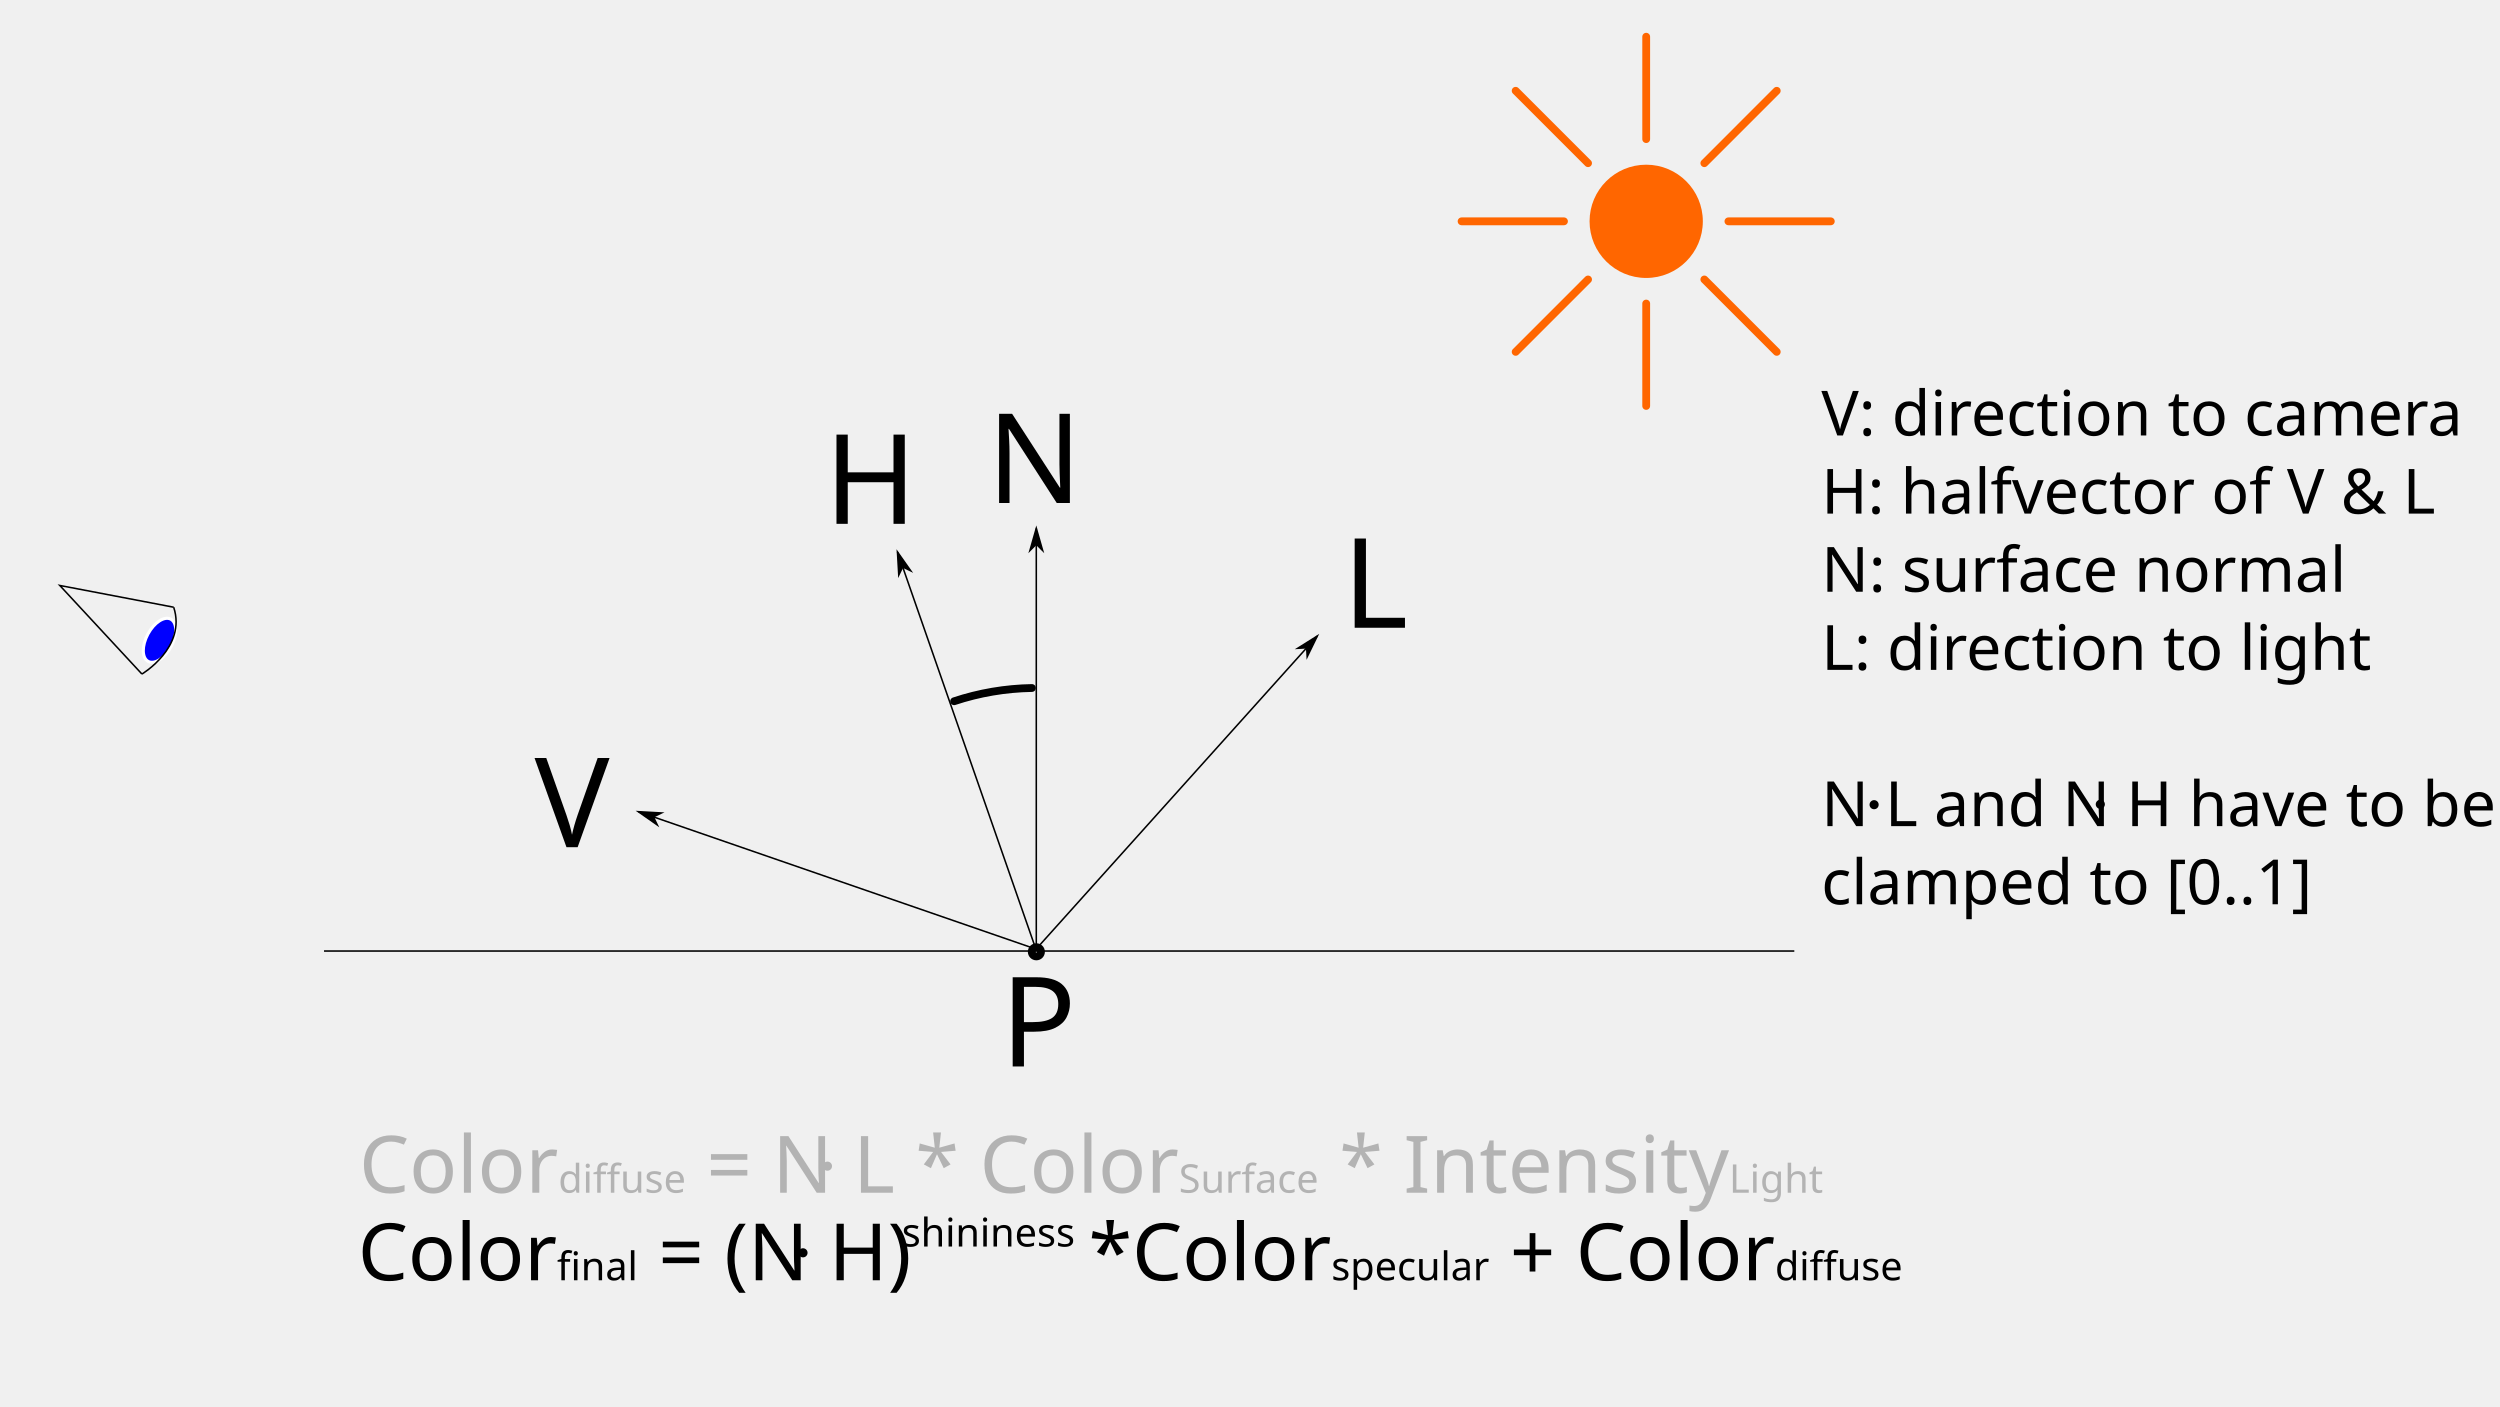
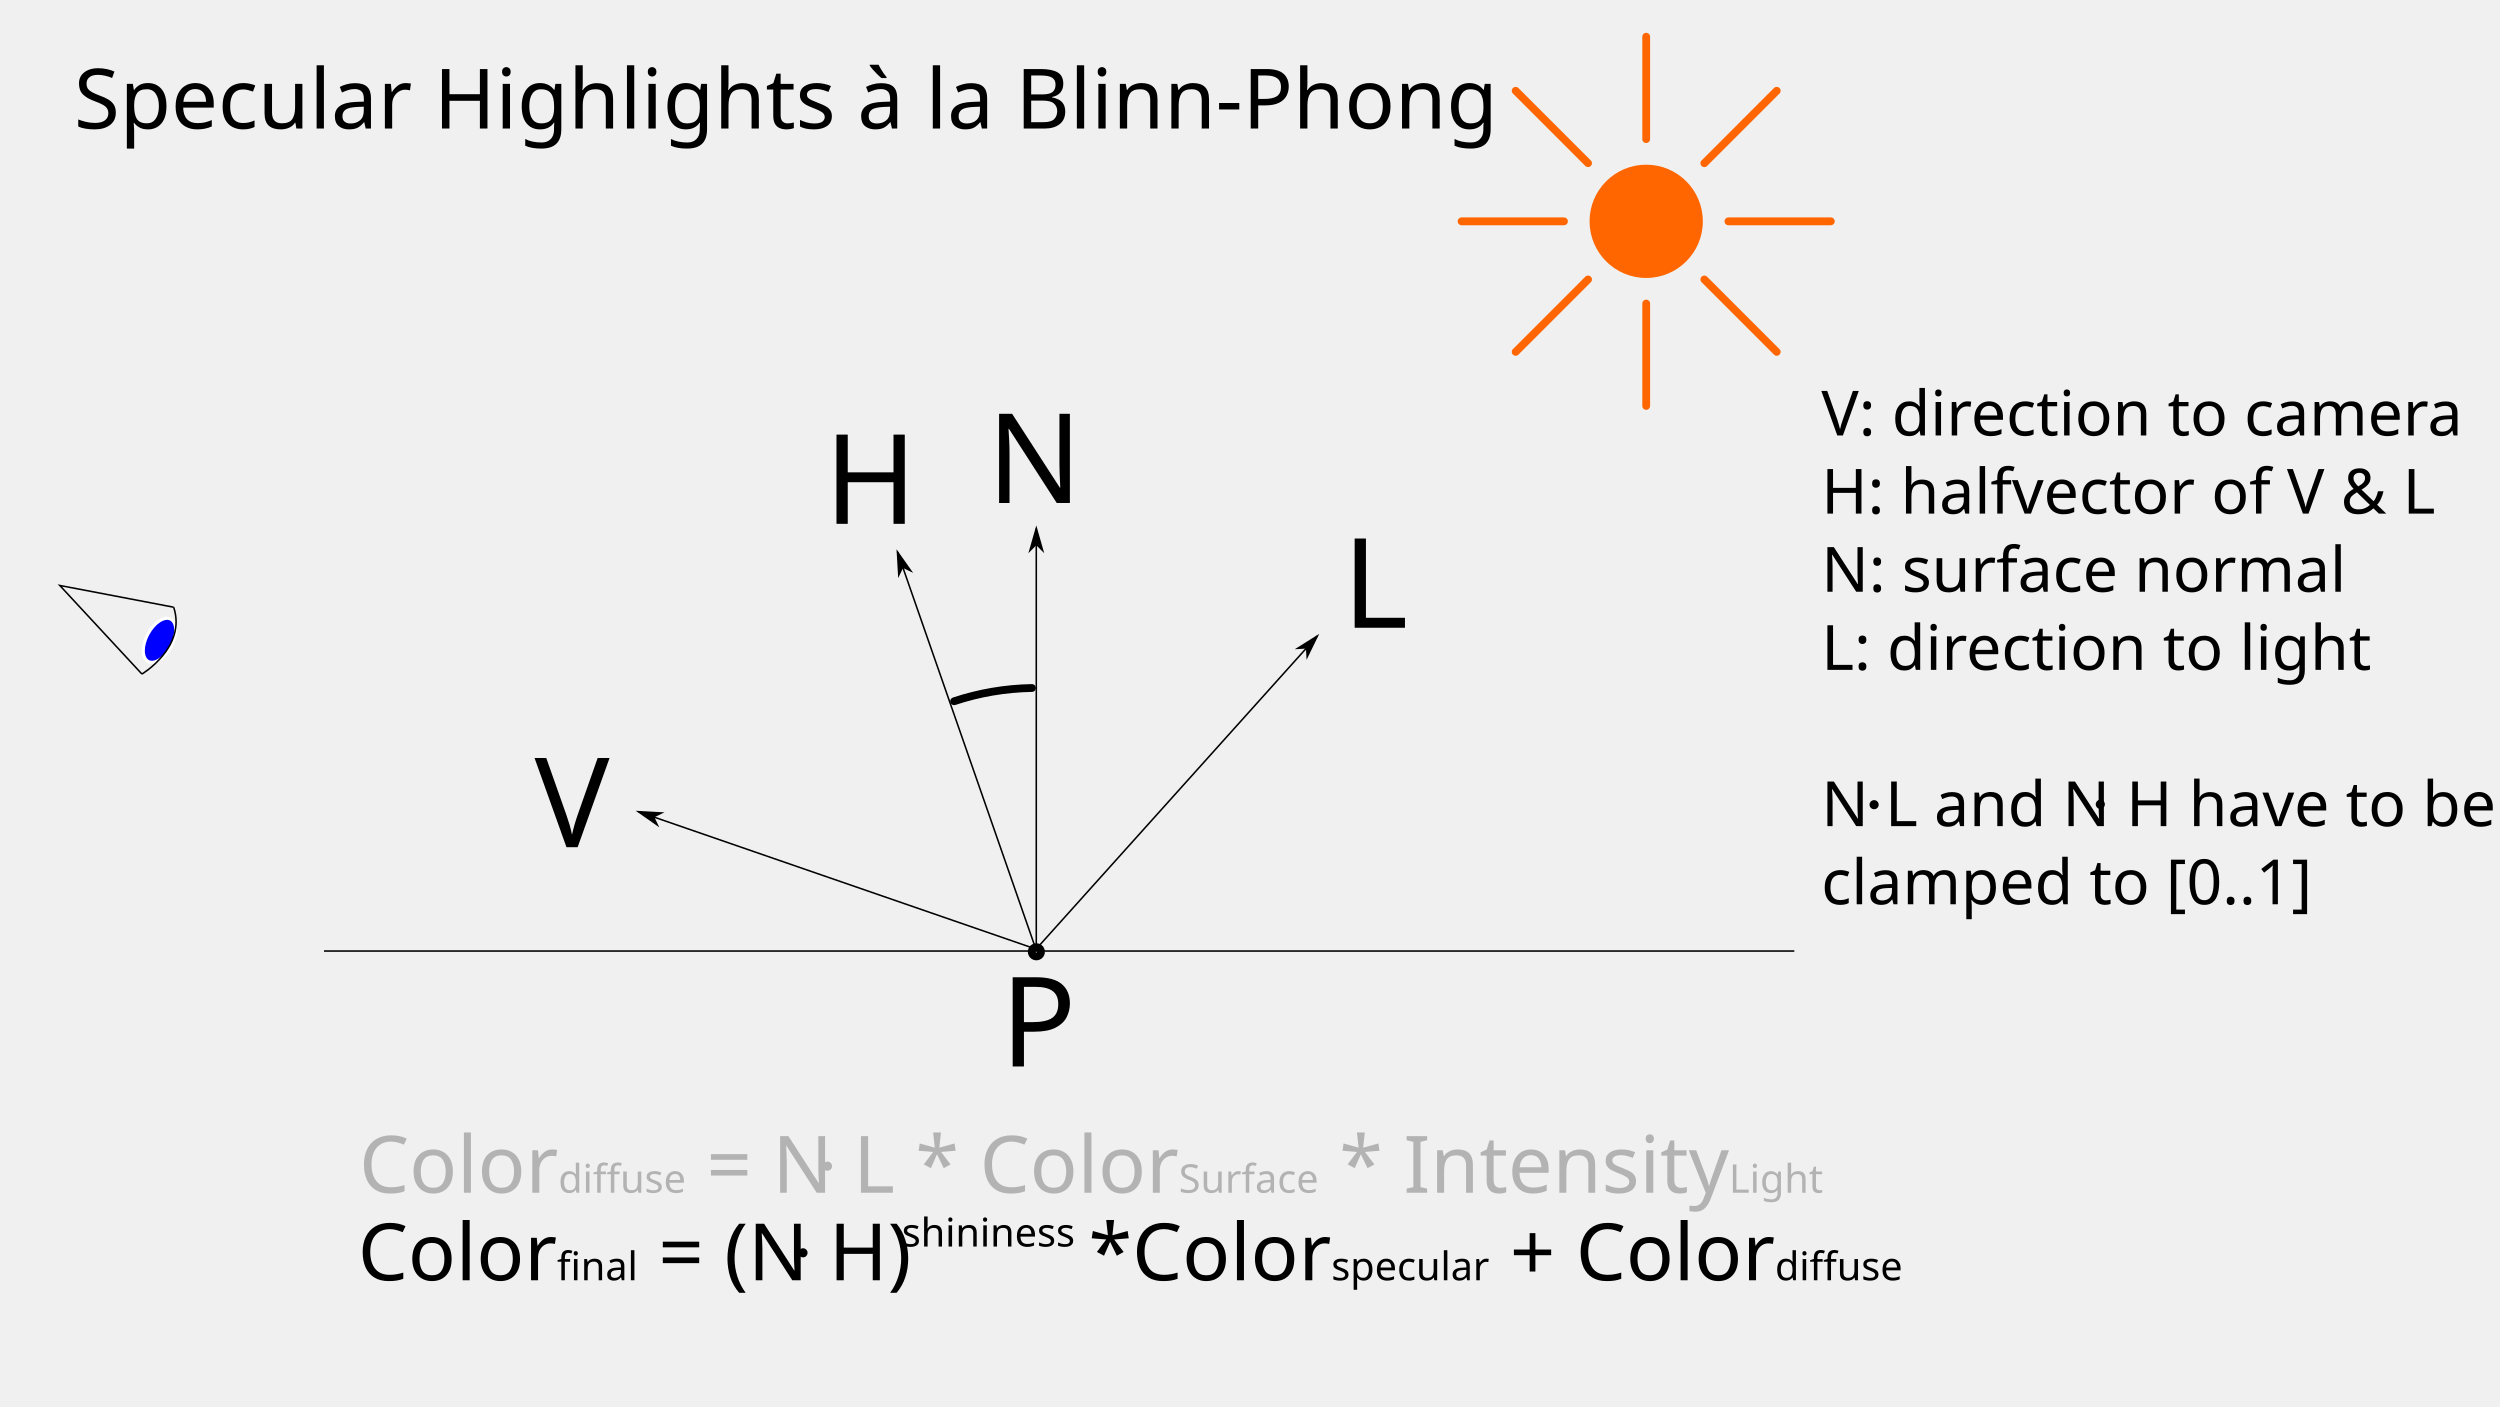
<svg xmlns="http://www.w3.org/2000/svg" id="svg1417" version="1.1" viewBox="0 0 423.333 238.125" height="900" width="1600">
  <defs id="defs1411">
    <marker orient="auto" refY="0.0" refX="0.0" id="marker2465" style="overflow:visible;">
      <path id="path2463" d="M 0.0,0.0 L 5.0,-5.0 L -12.5,0.0 L 5.0,5.0 L 0.0,0.0 z " style="fill-rule:evenodd;stroke:#000000;stroke-width:1pt;stroke-opacity:1;fill:#000000;fill-opacity:1" transform="scale(0.8) rotate(180) translate(12.5,0)" />
    </marker>
    <marker style="overflow:visible;" id="Arrow1Lend" refX="0.0" refY="0.0" orient="auto">
      <path transform="scale(0.8) rotate(180) translate(12.5,0)" style="fill-rule:evenodd;stroke:#000000;stroke-width:1pt;stroke-opacity:1;fill:#000000;fill-opacity:1" d="M 0.0,0.0 L 5.0,-5.0 L -12.5,0.0 L 5.0,5.0 L 0.0,0.0 z " id="path2101" />
    </marker>
    <marker style="overflow:visible" id="Arrow1Lstart" refX="0.0" refY="0.0" orient="auto">
      <path transform="scale(0.8) translate(12.5,0)" style="fill-rule:evenodd;stroke:#000000;stroke-width:1pt;stroke-opacity:1;fill:#000000;fill-opacity:1" d="M 0.0,0.0 L 5.0,-5.0 L -12.5,0.0 L 5.0,5.0 L 0.0,0.0 z " id="path2098" />
    </marker>
    <marker orient="auto" refY="0" refX="0" id="marker2465-3" style="overflow:visible">
      <path id="path2463-6" d="M 0,0 5,-5 -12.5,0 5,5 Z" style="fill:#000000;fill-opacity:1;fill-rule:evenodd;stroke:#000000;stroke-width:1pt;stroke-opacity:1" transform="matrix(-0.8,0,0,-0.8,-10,0)" />
    </marker>
    <marker orient="auto" refY="0" refX="0" id="marker2465-5" style="overflow:visible">
      <path id="path2463-3" d="M 0,0 5,-5 -12.5,0 5,5 Z" style="fill:#000000;fill-opacity:1;fill-rule:evenodd;stroke:#000000;stroke-width:1pt;stroke-opacity:1" transform="matrix(-0.8,0,0,-0.8,-10,0)" />
    </marker>
    <marker orient="auto" refY="0" refX="0" id="marker2465-6" style="overflow:visible">
      <path id="path2463-2" d="M 0,0 5,-5 -12.5,0 5,5 Z" style="fill:#000000;fill-opacity:1;fill-rule:evenodd;stroke:#000000;stroke-width:1pt;stroke-opacity:1" transform="matrix(-0.8,0,0,-0.8,-10,0)" />
    </marker>
    <marker orient="auto" refY="0" refX="0" id="marker2465-6-9" style="overflow:visible">
      <path id="path2463-2-4" d="M 0,0 5,-5 -12.5,0 5,5 Z" style="fill:#000000;fill-opacity:1;fill-rule:evenodd;stroke:#000000;stroke-width:1pt;stroke-opacity:1" transform="matrix(-0.8,0,0,-0.8,-10,0)" />
    </marker>
  </defs>
  <text xml:space="preserve" style="font-style:normal;font-variant:normal;font-weight:normal;font-stretch:normal;font-size:10.583px;line-height:125%;font-family:Ubuntu;-inkscape-font-specification:'Ubuntu, Normal';font-variant-ligatures:normal;font-variant-caps:normal;font-variant-numeric:normal;font-feature-settings:normal;text-align:start;letter-spacing:0px;word-spacing:0px;writing-mode:lr-tb;text-anchor:start;fill:#000000;fill-opacity:1;stroke:none;stroke-width:0.265px;stroke-linecap:butt;stroke-linejoin:miter;stroke-opacity:1" x="308.412" y="73.744" id="text307">
    <tspan id="tspan305" x="308.412" y="73.744" style="font-style:normal;font-variant:normal;font-weight:normal;font-stretch:normal;font-size:10.583px;font-family:Ubuntu;-inkscape-font-specification:'Ubuntu, Normal';font-variant-ligatures:normal;font-variant-caps:normal;font-variant-numeric:normal;font-feature-settings:normal;text-align:start;writing-mode:lr-tb;text-anchor:start;stroke-width:0.265px">V: direction to camera</tspan>
    <tspan x="308.412" y="86.973" style="font-style:normal;font-variant:normal;font-weight:normal;font-stretch:normal;font-size:10.583px;font-family:Ubuntu;-inkscape-font-specification:'Ubuntu, Normal';font-variant-ligatures:normal;font-variant-caps:normal;font-variant-numeric:normal;font-feature-settings:normal;text-align:start;writing-mode:lr-tb;text-anchor:start;stroke-width:0.265px" id="tspan311">H: halfvector of V &amp; L</tspan>
    <tspan x="308.412" y="100.202" style="font-style:normal;font-variant:normal;font-weight:normal;font-stretch:normal;font-size:10.583px;font-family:Ubuntu;-inkscape-font-specification:'Ubuntu, Normal';font-variant-ligatures:normal;font-variant-caps:normal;font-variant-numeric:normal;font-feature-settings:normal;text-align:start;writing-mode:lr-tb;text-anchor:start;stroke-width:0.265px" id="tspan313">N: surface normal</tspan>
    <tspan x="308.412" y="113.431" style="font-style:normal;font-variant:normal;font-weight:normal;font-stretch:normal;font-size:10.583px;font-family:Ubuntu;-inkscape-font-specification:'Ubuntu, Normal';font-variant-ligatures:normal;font-variant-caps:normal;font-variant-numeric:normal;font-feature-settings:normal;text-align:start;writing-mode:lr-tb;text-anchor:start;stroke-width:0.265px" id="tspan367">L: direction to light</tspan>
    <tspan x="308.412" y="126.66" style="font-style:normal;font-variant:normal;font-weight:normal;font-stretch:normal;font-size:10.583px;font-family:Ubuntu;-inkscape-font-specification:'Ubuntu, Normal';font-variant-ligatures:normal;font-variant-caps:normal;font-variant-numeric:normal;font-feature-settings:normal;text-align:start;writing-mode:lr-tb;text-anchor:start;stroke-width:0.265px" id="tspan384" />
    <tspan x="308.412" y="139.89" style="font-style:normal;font-variant:normal;font-weight:normal;font-stretch:normal;font-size:10.583px;font-family:Ubuntu;-inkscape-font-specification:'Ubuntu, Normal';font-variant-ligatures:normal;font-variant-caps:normal;font-variant-numeric:normal;font-feature-settings:normal;text-align:start;writing-mode:lr-tb;text-anchor:start;stroke-width:0.265px" id="tspan386">N L and N H have to be</tspan>
    <tspan x="308.412" y="153.119" style="font-style:normal;font-variant:normal;font-weight:normal;font-stretch:normal;font-size:10.583px;font-family:Ubuntu;-inkscape-font-specification:'Ubuntu, Normal';font-variant-ligatures:normal;font-variant-caps:normal;font-variant-numeric:normal;font-feature-settings:normal;text-align:start;writing-mode:lr-tb;text-anchor:start;stroke-width:0.265px" id="tspan388">clamped to [0..1]</tspan>
  </text>
  <g id="g436" transform="translate(-28.89014,-14.04382)">
    <path id="path1419" d="M 83.756,175.085 H 332.728" style="fill:none;fill-rule:evenodd;stroke:#000000;stroke-width:0.265px;stroke-linecap:butt;stroke-linejoin:miter;stroke-opacity:1" />
    <path id="path1421" d="M 204.369,174.717 V 103.529" style="fill:none;fill-rule:evenodd;stroke:#000000;stroke-width:0.265px;stroke-linecap:butt;stroke-linejoin:miter;stroke-opacity:1;marker-end:url(#Arrow1Lend)" />
    <g transform="translate(-2.553558,-63.63684)" id="g2065">
      <circle style="opacity:1;fill:#ff6600;fill-opacity:1;stroke:none;stroke-width:0.529;stroke-linecap:round;stroke-linejoin:round;stroke-miterlimit:4;stroke-dasharray:none;stroke-dashoffset:0;stroke-opacity:1" id="path1423" cx="310.2" cy="115.159" r="9.59" />
      <g id="g1987" transform="translate(0.7377086,0.8299015)">
        <path id="path1425" d="M 309.462,100.405 V 83.069" style="fill:#ff6600;fill-rule:evenodd;stroke:#ff6600;stroke-width:1.323;stroke-linecap:round;stroke-linejoin:round;stroke-miterlimit:4;stroke-dasharray:none;stroke-opacity:1" />
        <path id="path1425-5" d="M 309.462,145.589 V 128.253" style="fill:#ff6600;fill-rule:evenodd;stroke:#ff6600;stroke-width:1.323;stroke-linecap:round;stroke-linejoin:round;stroke-miterlimit:4;stroke-dasharray:none;stroke-opacity:1" />
      </g>
      <g id="g1987-6" transform="rotate(90,309.416,115.1126)">
        <path id="path1425-51" d="M 309.462,100.405 V 83.069" style="fill:#ff6600;fill-rule:evenodd;stroke:#ff6600;stroke-width:1.323;stroke-linecap:round;stroke-linejoin:round;stroke-miterlimit:4;stroke-dasharray:none;stroke-opacity:1" />
        <path id="path1425-5-4" d="M 309.462,145.589 V 128.253" style="fill:#ff6600;fill-rule:evenodd;stroke:#ff6600;stroke-width:1.323;stroke-linecap:round;stroke-linejoin:round;stroke-miterlimit:4;stroke-dasharray:none;stroke-opacity:1" />
      </g>
      <g id="g1987-6-1" transform="rotate(135,309.6591,114.8966)">
        <path id="path1425-51-7" d="M 309.462,100.405 V 83.069" style="fill:#ff6600;fill-rule:evenodd;stroke:#ff6600;stroke-width:1.323;stroke-linecap:round;stroke-linejoin:round;stroke-miterlimit:4;stroke-dasharray:none;stroke-opacity:1" />
        <path id="path1425-5-4-0" d="M 309.462,145.589 V 128.253" style="fill:#ff6600;fill-rule:evenodd;stroke:#ff6600;stroke-width:1.323;stroke-linecap:round;stroke-linejoin:round;stroke-miterlimit:4;stroke-dasharray:none;stroke-opacity:1" />
      </g>
      <g id="g1987-6-1-0" transform="rotate(-135,310.0028,114.591)">
        <path id="path1425-51-7-6" d="M 309.462,100.405 V 83.069" style="fill:#ff6600;fill-rule:evenodd;stroke:#ff6600;stroke-width:1.323;stroke-linecap:round;stroke-linejoin:round;stroke-miterlimit:4;stroke-dasharray:none;stroke-opacity:1" />
        <path id="path1425-5-4-0-1" d="M 309.462,145.589 V 128.253" style="fill:#ff6600;fill-rule:evenodd;stroke:#ff6600;stroke-width:1.323;stroke-linecap:round;stroke-linejoin:round;stroke-miterlimit:4;stroke-dasharray:none;stroke-opacity:1" />
      </g>
    </g>
    <text id="text2069" y="194.634" x="198.326" style="font-style:normal;font-variant:normal;font-weight:normal;font-stretch:normal;font-size:21.167px;line-height:125%;font-family:Ubuntu;-inkscape-font-specification:'Ubuntu, Normal';font-variant-ligatures:normal;font-variant-caps:normal;font-variant-numeric:normal;font-feature-settings:normal;text-align:start;letter-spacing:0px;word-spacing:0px;writing-mode:lr-tb;text-anchor:start;fill:#000000;fill-opacity:1;stroke:none;stroke-width:0.265px;stroke-linecap:butt;stroke-linejoin:miter;stroke-opacity:1" xml:space="preserve">
      <tspan style="font-style:normal;font-variant:normal;font-weight:normal;font-stretch:normal;font-size:21.167px;font-family:Ubuntu;-inkscape-font-specification:'Ubuntu, Normal';font-variant-ligatures:normal;font-variant-caps:normal;font-variant-numeric:normal;font-feature-settings:normal;text-align:start;writing-mode:lr-tb;text-anchor:start;stroke-width:0.265px" y="194.634" x="198.326" id="tspan2067">P</tspan>
    </text>
    <text id="text2073" y="99.221" x="196.022" style="font-style:normal;font-variant:normal;font-weight:normal;font-stretch:normal;font-size:21.167px;line-height:125%;font-family:Ubuntu;-inkscape-font-specification:'Ubuntu, Normal';font-variant-ligatures:normal;font-variant-caps:normal;font-variant-numeric:normal;font-feature-settings:normal;text-align:start;letter-spacing:0px;word-spacing:0px;writing-mode:lr-tb;text-anchor:start;fill:#000000;fill-opacity:1;stroke:none;stroke-width:0.265px;stroke-linecap:butt;stroke-linejoin:miter;stroke-opacity:1" xml:space="preserve">
      <tspan style="font-style:normal;font-variant:normal;font-weight:normal;font-stretch:normal;font-size:21.167px;font-family:Ubuntu;-inkscape-font-specification:'Ubuntu, Normal';font-variant-ligatures:normal;font-variant-caps:normal;font-variant-numeric:normal;font-feature-settings:normal;text-align:start;writing-mode:lr-tb;text-anchor:start;stroke-width:0.265px" y="99.221" x="196.022" id="tspan2071">N</tspan>
    </text>
    <text id="text2077" y="120.343" x="256.233" style="font-style:normal;font-variant:normal;font-weight:normal;font-stretch:normal;font-size:21.167px;line-height:125%;font-family:Ubuntu;-inkscape-font-specification:'Ubuntu, Normal';font-variant-ligatures:normal;font-variant-caps:normal;font-variant-numeric:normal;font-feature-settings:normal;text-align:start;letter-spacing:0px;word-spacing:0px;writing-mode:lr-tb;text-anchor:start;fill:#000000;fill-opacity:1;stroke:none;stroke-width:0.265px;stroke-linecap:butt;stroke-linejoin:miter;stroke-opacity:1" xml:space="preserve">
      <tspan style="font-style:normal;font-variant:normal;font-weight:normal;font-stretch:normal;font-size:21.167px;font-family:Ubuntu;-inkscape-font-specification:'Ubuntu, Normal';font-variant-ligatures:normal;font-variant-caps:normal;font-variant-numeric:normal;font-feature-settings:normal;text-align:start;writing-mode:lr-tb;text-anchor:start;stroke-width:0.265px" y="120.343" x="256.233" id="tspan2075">L</tspan>
    </text>
    <path id="path1421-0" d="M 204.369,174.717 251.939,121.757" style="fill:none;fill-rule:evenodd;stroke:#000000;stroke-width:0.265px;stroke-linecap:butt;stroke-linejoin:miter;stroke-opacity:1;marker-end:url(#marker2465)" />
    <circle r="0.782" cy="175.215" cx="204.382" id="path2096" style="opacity:1;fill:none;fill-opacity:1;stroke:#000000;stroke-width:1.323;stroke-linecap:round;stroke-linejoin:round;stroke-miterlimit:4;stroke-dasharray:none;stroke-dashoffset:0;stroke-opacity:1" />
    <text id="text2531" y="216.011" x="89.706" style="font-style:normal;font-variant:normal;font-weight:normal;font-stretch:normal;font-size:20.126px;line-height:125%;font-family:Aerosol;-inkscape-font-specification:Aerosol;letter-spacing:0px;word-spacing:0px;fill:#b3b3b3;fill-opacity:1;stroke:none;stroke-width:0.265px;stroke-linecap:butt;stroke-linejoin:miter;stroke-opacity:1" xml:space="preserve">
      <tspan style="font-style:normal;font-variant:normal;font-weight:normal;font-stretch:normal;font-size:13.418px;font-family:Ubuntu;-inkscape-font-specification:'Ubuntu, Normal';font-variant-ligatures:normal;font-variant-caps:normal;font-variant-numeric:normal;font-feature-settings:normal;text-align:start;writing-mode:lr-tb;text-anchor:start;fill:#b3b3b3;stroke-width:0.265px" y="216.011" x="89.706" id="tspan2529">Color<tspan id="tspan2533" style="font-style:normal;font-variant:normal;font-weight:normal;font-stretch:normal;font-size:6.709px;font-family:Ubuntu;-inkscape-font-specification:'Ubuntu, Normal';font-variant-ligatures:normal;font-variant-caps:normal;font-variant-numeric:normal;font-feature-settings:normal;text-align:start;writing-mode:lr-tb;text-anchor:start;fill:#b3b3b3;stroke-width:0.265px">diffuse</tspan> = N L * Color<tspan id="tspan2537" style="font-style:normal;font-variant:normal;font-weight:normal;font-stretch:normal;font-size:6.709px;font-family:Ubuntu;-inkscape-font-specification:'Ubuntu, Normal';font-variant-ligatures:normal;font-variant-caps:normal;font-variant-numeric:normal;font-feature-settings:normal;text-align:start;writing-mode:lr-tb;text-anchor:start;fill:#b3b3b3;stroke-width:0.265px">Surface</tspan> * Intensity<tspan id="tspan2535" style="font-style:normal;font-variant:normal;font-weight:normal;font-stretch:normal;font-size:6.709px;font-family:Ubuntu;-inkscape-font-specification:'Ubuntu, Normal';font-variant-ligatures:normal;font-variant-caps:normal;font-variant-numeric:normal;font-feature-settings:normal;text-align:start;writing-mode:lr-tb;text-anchor:start;fill:#b3b3b3;stroke-width:0.265px">Light</tspan>
      </tspan>
    </text>
    <path d="M 169.566,210.982 A 0.773,0.773 0 0 1 169.539,212.074 0.773,0.773 0 0 1 168.447,212.049 0.773,0.773 0 0 1 168.47,210.957 0.773,0.773 0 0 1 169.563,210.979" id="path2541" style="opacity:1;fill:#b3b3b3;fill-opacity:1;stroke:none;stroke-width:1.323;stroke-linecap:round;stroke-linejoin:round;stroke-miterlimit:4;stroke-dasharray:none;stroke-dashoffset:0;stroke-opacity:1" />
    <g transform="rotate(-11.22741,-204.8273,660.4653)" id="g1100">
      <g transform="rotate(-5.970875,929.446,349.7986)" id="g137">
        <ellipse transform="rotate(-44.53343)" ry="2.232" rx="4.057" cy="198.336" cx="53.387" id="path1091" style="opacity:1;fill:#0000ff;fill-opacity:1;stroke:#ffffff;stroke-width:0.529;stroke-linecap:round;stroke-linejoin:round;stroke-miterlimit:4;stroke-dasharray:none;stroke-dashoffset:0;stroke-opacity:1" />
        <path id="path1093" d="M 172.62,108.519 163.768,90.077 181.104,99.298" style="fill:none;fill-rule:evenodd;stroke:#000000;stroke-width:0.265px;stroke-linecap:butt;stroke-linejoin:miter;stroke-opacity:1" />
        <path id="path1095" d="M 181.104,99.298 C 181.227,106.433 172.62,108.519 172.62,108.519" style="fill:none;fill-rule:evenodd;stroke:#000000;stroke-width:0.265px;stroke-linecap:butt;stroke-linejoin:miter;stroke-opacity:1" />
      </g>
    </g>
    <path id="path1421-0-5" d="M 204.294,174.755 180.869,107.532" style="fill:none;fill-rule:evenodd;stroke:#000000;stroke-width:0.265px;stroke-linecap:butt;stroke-linejoin:miter;stroke-opacity:1;marker-end:url(#marker2465-5)" />
    <text id="text2073-7" y="102.744" x="168.49" style="font-style:normal;font-variant:normal;font-weight:normal;font-stretch:normal;font-size:21.167px;line-height:125%;font-family:Ubuntu;-inkscape-font-specification:'Ubuntu, Normal';font-variant-ligatures:normal;font-variant-caps:normal;font-variant-numeric:normal;font-feature-settings:normal;text-align:start;letter-spacing:0px;word-spacing:0px;writing-mode:lr-tb;text-anchor:start;fill:#000000;fill-opacity:1;stroke:none;stroke-width:0.265px;stroke-linecap:butt;stroke-linejoin:miter;stroke-opacity:1" xml:space="preserve">
      <tspan y="102.744" x="168.49" id="tspan293">H</tspan>
    </text>
    <text id="text2073-6" y="157.504" x="119.405" style="font-style:normal;font-variant:normal;font-weight:normal;font-stretch:normal;font-size:21.167px;line-height:125%;font-family:Ubuntu;-inkscape-font-specification:'Ubuntu, Normal';font-variant-ligatures:normal;font-variant-caps:normal;font-variant-numeric:normal;font-feature-settings:normal;text-align:start;letter-spacing:0px;word-spacing:0px;writing-mode:lr-tb;text-anchor:start;fill:#000000;fill-opacity:1;stroke:none;stroke-width:0.265px;stroke-linecap:butt;stroke-linejoin:miter;stroke-opacity:1" xml:space="preserve">
      <tspan y="157.504" x="119.405" id="tspan303">V</tspan>
    </text>
    <path id="path1421-0-9-6" d="M 204.294,174.755 137.011,151.501" style="fill:none;fill-rule:evenodd;stroke:#000000;stroke-width:0.265px;stroke-linecap:butt;stroke-linejoin:miter;stroke-opacity:1;marker-end:url(#marker2465-6-9)" />
    <text id="text2531-9" y="230.835" x="89.491" style="font-style:normal;font-variant:normal;font-weight:normal;font-stretch:normal;font-size:20.126px;line-height:125%;font-family:Aerosol;-inkscape-font-specification:Aerosol;letter-spacing:0px;word-spacing:0px;fill:#000000;fill-opacity:1;stroke:none;stroke-width:0.265px;stroke-linecap:butt;stroke-linejoin:miter;stroke-opacity:1" xml:space="preserve">
      <tspan style="font-style:normal;font-variant:normal;font-weight:normal;font-stretch:normal;font-size:13.418px;font-family:Ubuntu;-inkscape-font-specification:'Ubuntu, Normal';font-variant-ligatures:normal;font-variant-caps:normal;font-variant-numeric:normal;font-feature-settings:normal;text-align:start;writing-mode:lr-tb;text-anchor:start;stroke-width:0.265px" y="230.835" x="89.491" id="tspan2529-2">Color<tspan id="tspan2533-2" style="font-style:normal;font-variant:normal;font-weight:normal;font-stretch:normal;font-size:6.709px;font-family:Ubuntu;-inkscape-font-specification:'Ubuntu, Normal';font-variant-ligatures:normal;font-variant-caps:normal;font-variant-numeric:normal;font-feature-settings:normal;text-align:start;writing-mode:lr-tb;text-anchor:start;stroke-width:0.265px">final</tspan> = (N H) </tspan>
    </text>
    <path d="M 190.456,132.788 A 44.176,44.176 0 0 1 203.628,130.546" id="path363" style="opacity:1;fill:none;fill-opacity:1;stroke:#000000;stroke-width:1.323;stroke-linecap:round;stroke-linejoin:round;stroke-miterlimit:4;stroke-dasharray:none;stroke-dashoffset:0;stroke-opacity:1" />
    <path d="M 165.425,225.655 A 0.773,0.773 0 0 1 165.398,226.747 0.773,0.773 0 0 1 164.306,226.722 0.773,0.773 0 0 1 164.33,225.63 0.773,0.773 0 0 1 165.422,225.652" id="path2541-7" style="opacity:1;fill:#000000;fill-opacity:1;stroke:none;stroke-width:1.323;stroke-linecap:round;stroke-linejoin:round;stroke-miterlimit:4;stroke-dasharray:none;stroke-dashoffset:0;stroke-opacity:1" />
    <path d="M 346.8,149.772 A 0.773,0.773 0 0 1 346.773,150.864 0.773,0.773 0 0 1 345.681,150.839 0.773,0.773 0 0 1 345.705,149.747 0.773,0.773 0 0 1 346.797,149.769" id="path2541-7-2" style="opacity:1;fill:#000000;fill-opacity:1;stroke:none;stroke-width:1.323;stroke-linecap:round;stroke-linejoin:round;stroke-miterlimit:4;stroke-dasharray:none;stroke-dashoffset:0;stroke-opacity:1" />
    <path d="M 385.104,149.707 A 0.773,0.773 0 0 1 385.076,150.799 0.773,0.773 0 0 1 383.984,150.774 0.773,0.773 0 0 1 384.008,149.682 0.773,0.773 0 0 1 385.1,149.704" id="path2541-7-8" style="opacity:1;fill:#000000;fill-opacity:1;stroke:none;stroke-width:1.323;stroke-linecap:round;stroke-linejoin:round;stroke-miterlimit:4;stroke-dasharray:none;stroke-dashoffset:0;stroke-opacity:1" />
    <text xml:space="preserve" style="font-style:normal;font-variant:normal;font-weight:normal;font-stretch:normal;font-size:10.583px;line-height:125%;font-family:Aerosol;-inkscape-font-specification:Aerosol;letter-spacing:0px;word-spacing:0px;fill:#000000;fill-opacity:1;stroke:none;stroke-width:0.265px;stroke-linecap:butt;stroke-linejoin:miter;stroke-opacity:1" x="181.594" y="225.124" id="text916">
      <tspan id="tspan914" x="181.594" y="225.124" style="font-style:normal;font-variant:normal;font-weight:normal;font-stretch:normal;font-size:6.709px;font-family:Ubuntu;-inkscape-font-specification:'Ubuntu, Normal';font-variant-ligatures:normal;font-variant-caps:normal;font-variant-numeric:normal;font-feature-settings:normal;text-align:start;writing-mode:lr-tb;text-anchor:start;stroke-width:0.265px">shininess</tspan>
    </text>
    <text id="text2531-9-8" y="230.835" x="213.212" style="font-style:normal;font-variant:normal;font-weight:normal;font-stretch:normal;font-size:20.126px;line-height:125%;font-family:Aerosol;-inkscape-font-specification:Aerosol;letter-spacing:0px;word-spacing:0px;fill:#000000;fill-opacity:1;stroke:none;stroke-width:0.265px;stroke-linecap:butt;stroke-linejoin:miter;stroke-opacity:1" xml:space="preserve">
      <tspan style="font-style:normal;font-variant:normal;font-weight:normal;font-stretch:normal;font-size:13.418px;font-family:Ubuntu;-inkscape-font-specification:'Ubuntu, Normal';font-variant-ligatures:normal;font-variant-caps:normal;font-variant-numeric:normal;font-feature-settings:normal;text-align:start;writing-mode:lr-tb;text-anchor:start;stroke-width:0.265px" y="230.835" x="213.212" id="tspan2529-2-4">*Color<tspan style="font-style:normal;font-variant:normal;font-weight:normal;font-stretch:normal;font-size:6.709px;font-family:Ubuntu;-inkscape-font-specification:'Ubuntu, Normal';font-variant-ligatures:normal;font-variant-caps:normal;font-variant-numeric:normal;font-feature-settings:normal;text-align:start;writing-mode:lr-tb;text-anchor:start" id="tspan941">specular</tspan> + Color<tspan id="tspan2533-2-3" style="font-style:normal;font-variant:normal;font-weight:normal;font-stretch:normal;font-size:6.709px;font-family:Ubuntu;-inkscape-font-specification:'Ubuntu, Normal';font-variant-ligatures:normal;font-variant-caps:normal;font-variant-numeric:normal;font-feature-settings:normal;text-align:start;writing-mode:lr-tb;text-anchor:start;stroke-width:0.265px">diffuse</tspan>
      </tspan>
    </text>
+     <text xml:space="preserve" style="font-style:normal;font-variant:normal;font-weight:normal;font-stretch:normal;font-size:14.111px;line-height:125%;font-family:Ubuntu;-inkscape-font-specification:'Ubuntu, Normal';font-variant-ligatures:normal;font-variant-caps:normal;font-variant-numeric:normal;font-feature-settings:normal;text-align:start;letter-spacing:0px;word-spacing:0px;writing-mode:lr-tb;text-anchor:start;fill:#000000;fill-opacity:1;stroke:none;stroke-width:0.265px;stroke-linecap:butt;stroke-linejoin:miter;stroke-opacity:1" x="41.423" y="35.811" id="text367">
+       <tspan id="tspan365" x="41.423" y="35.811" style="font-style:normal;font-variant:normal;font-weight:normal;font-stretch:normal;font-size:14.111px;font-family:Ubuntu;-inkscape-font-specification:'Ubuntu, Normal';font-variant-ligatures:normal;font-variant-caps:normal;font-variant-numeric:normal;font-feature-settings:normal;text-align:start;writing-mode:lr-tb;text-anchor:start;stroke-width:0.265px">Specular Highlights à la Blinn-Phong</tspan>
+     </text>
  </g>
</svg>
